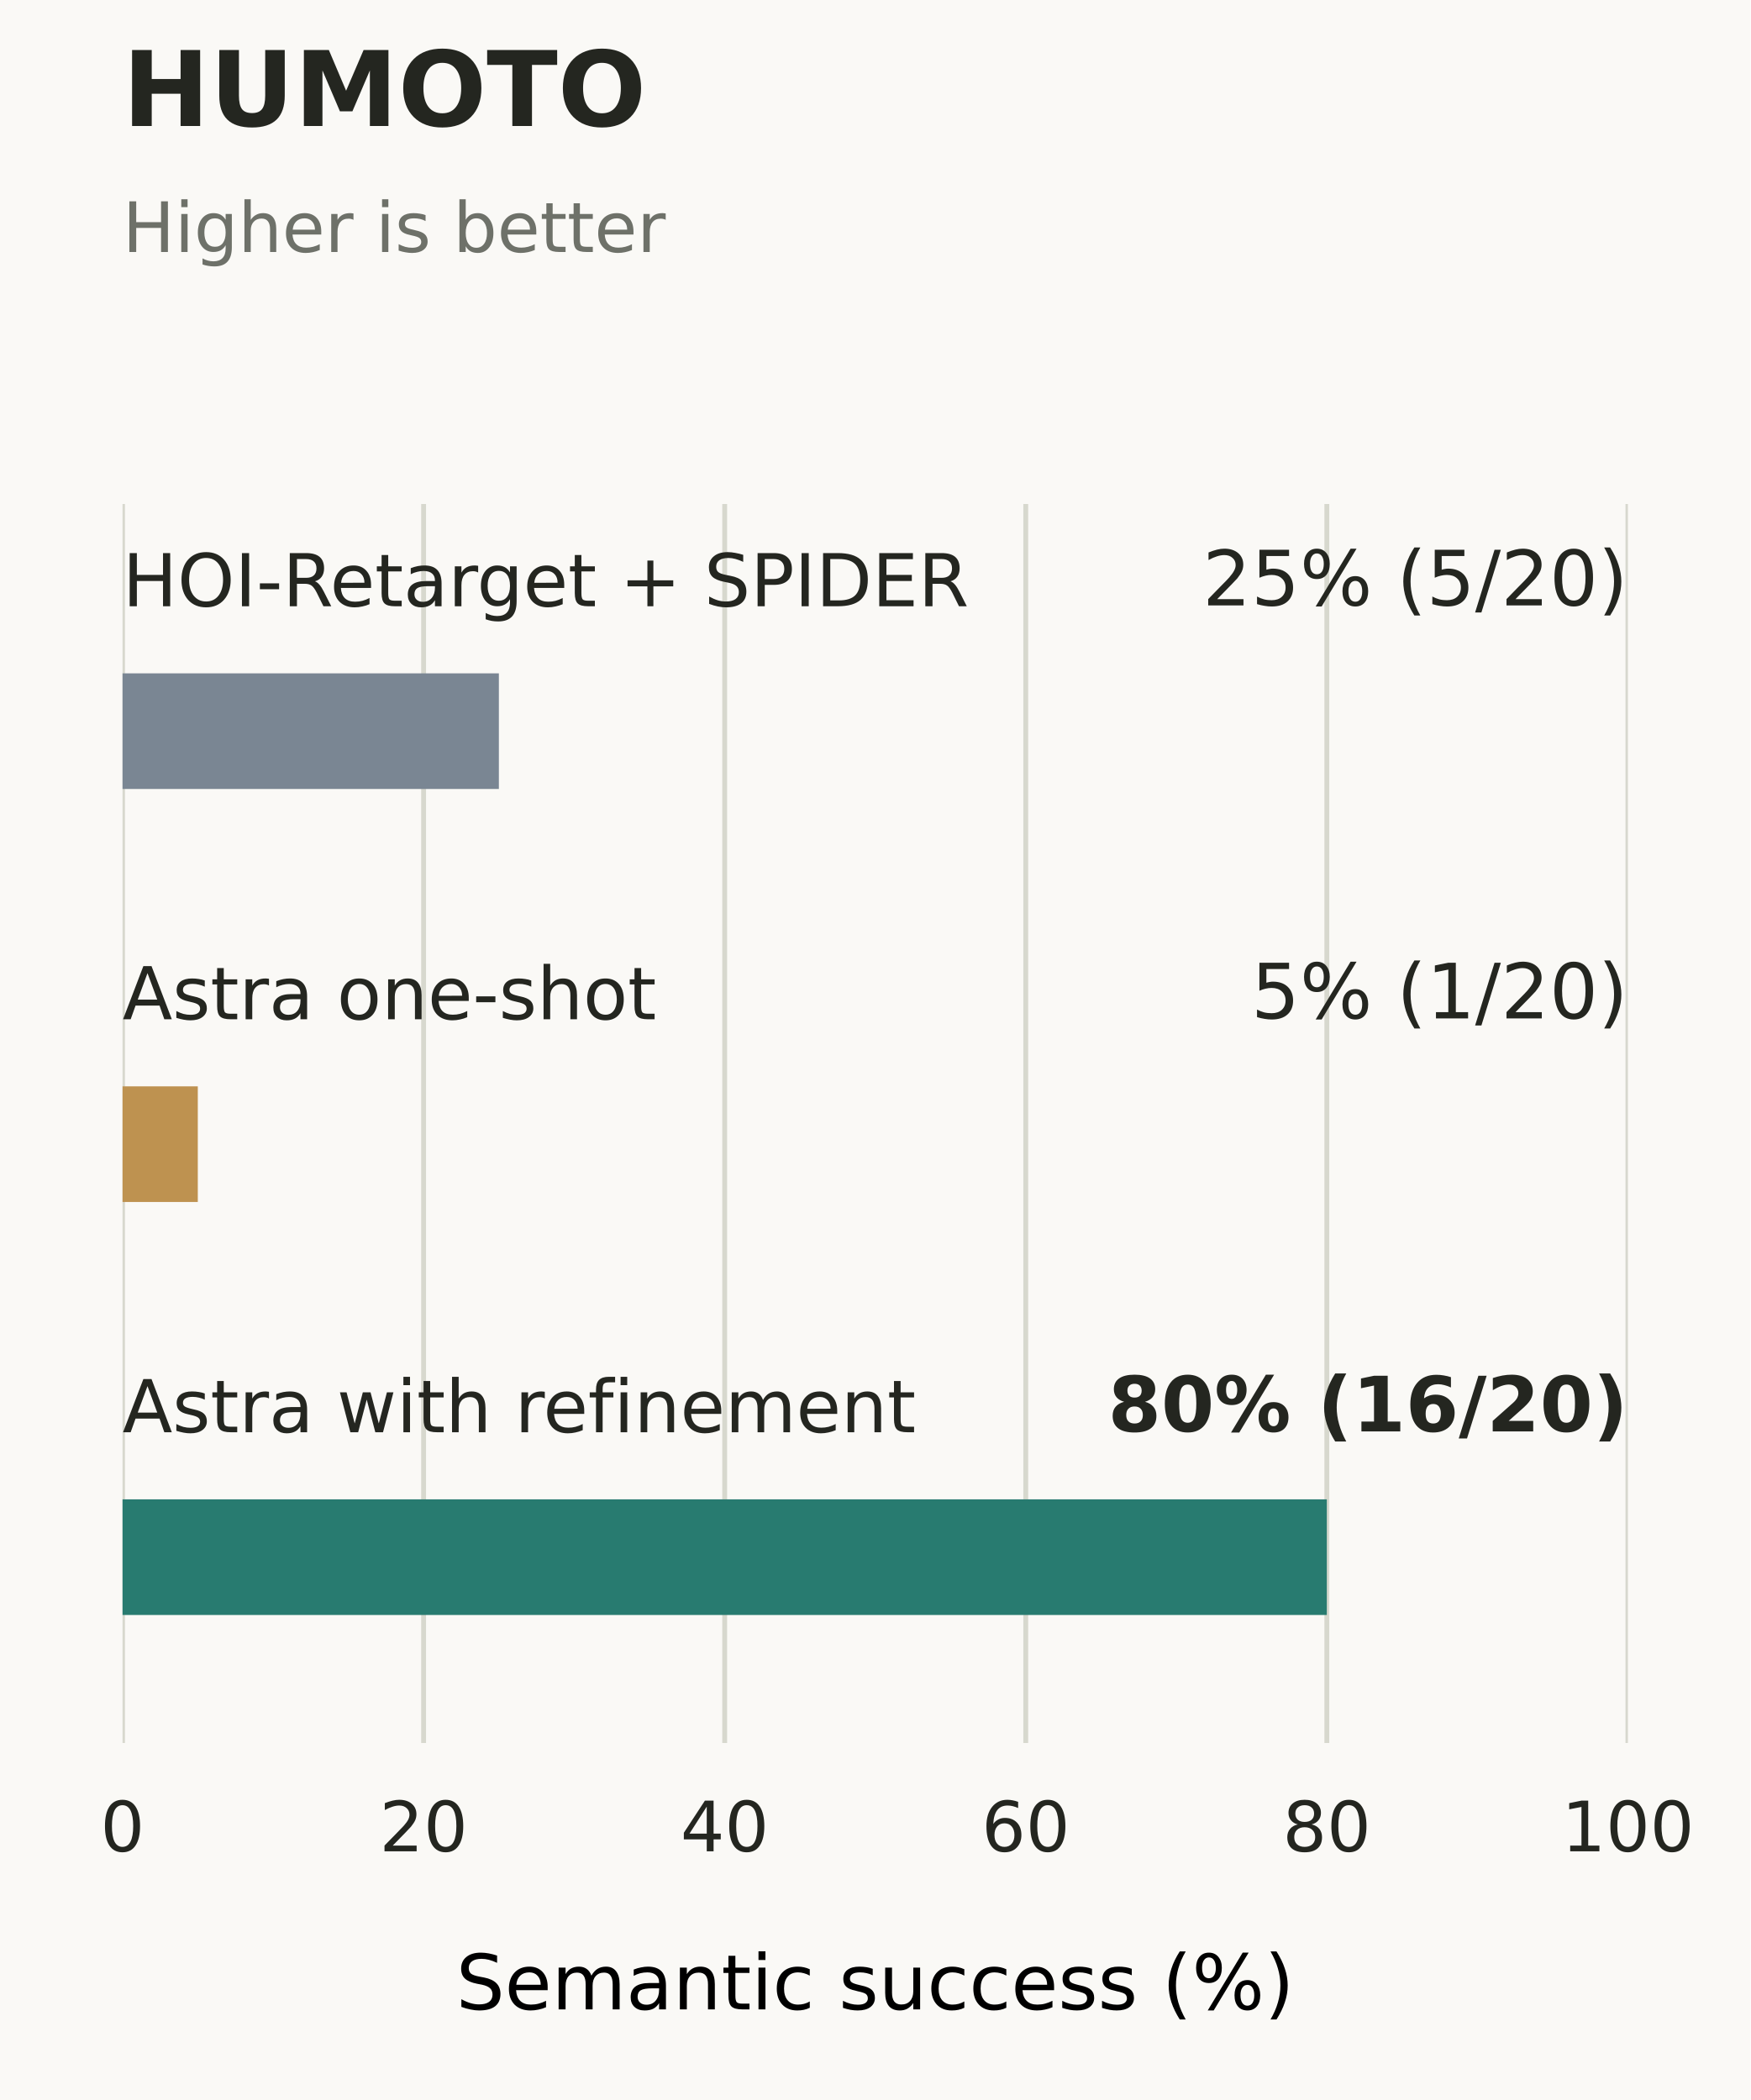
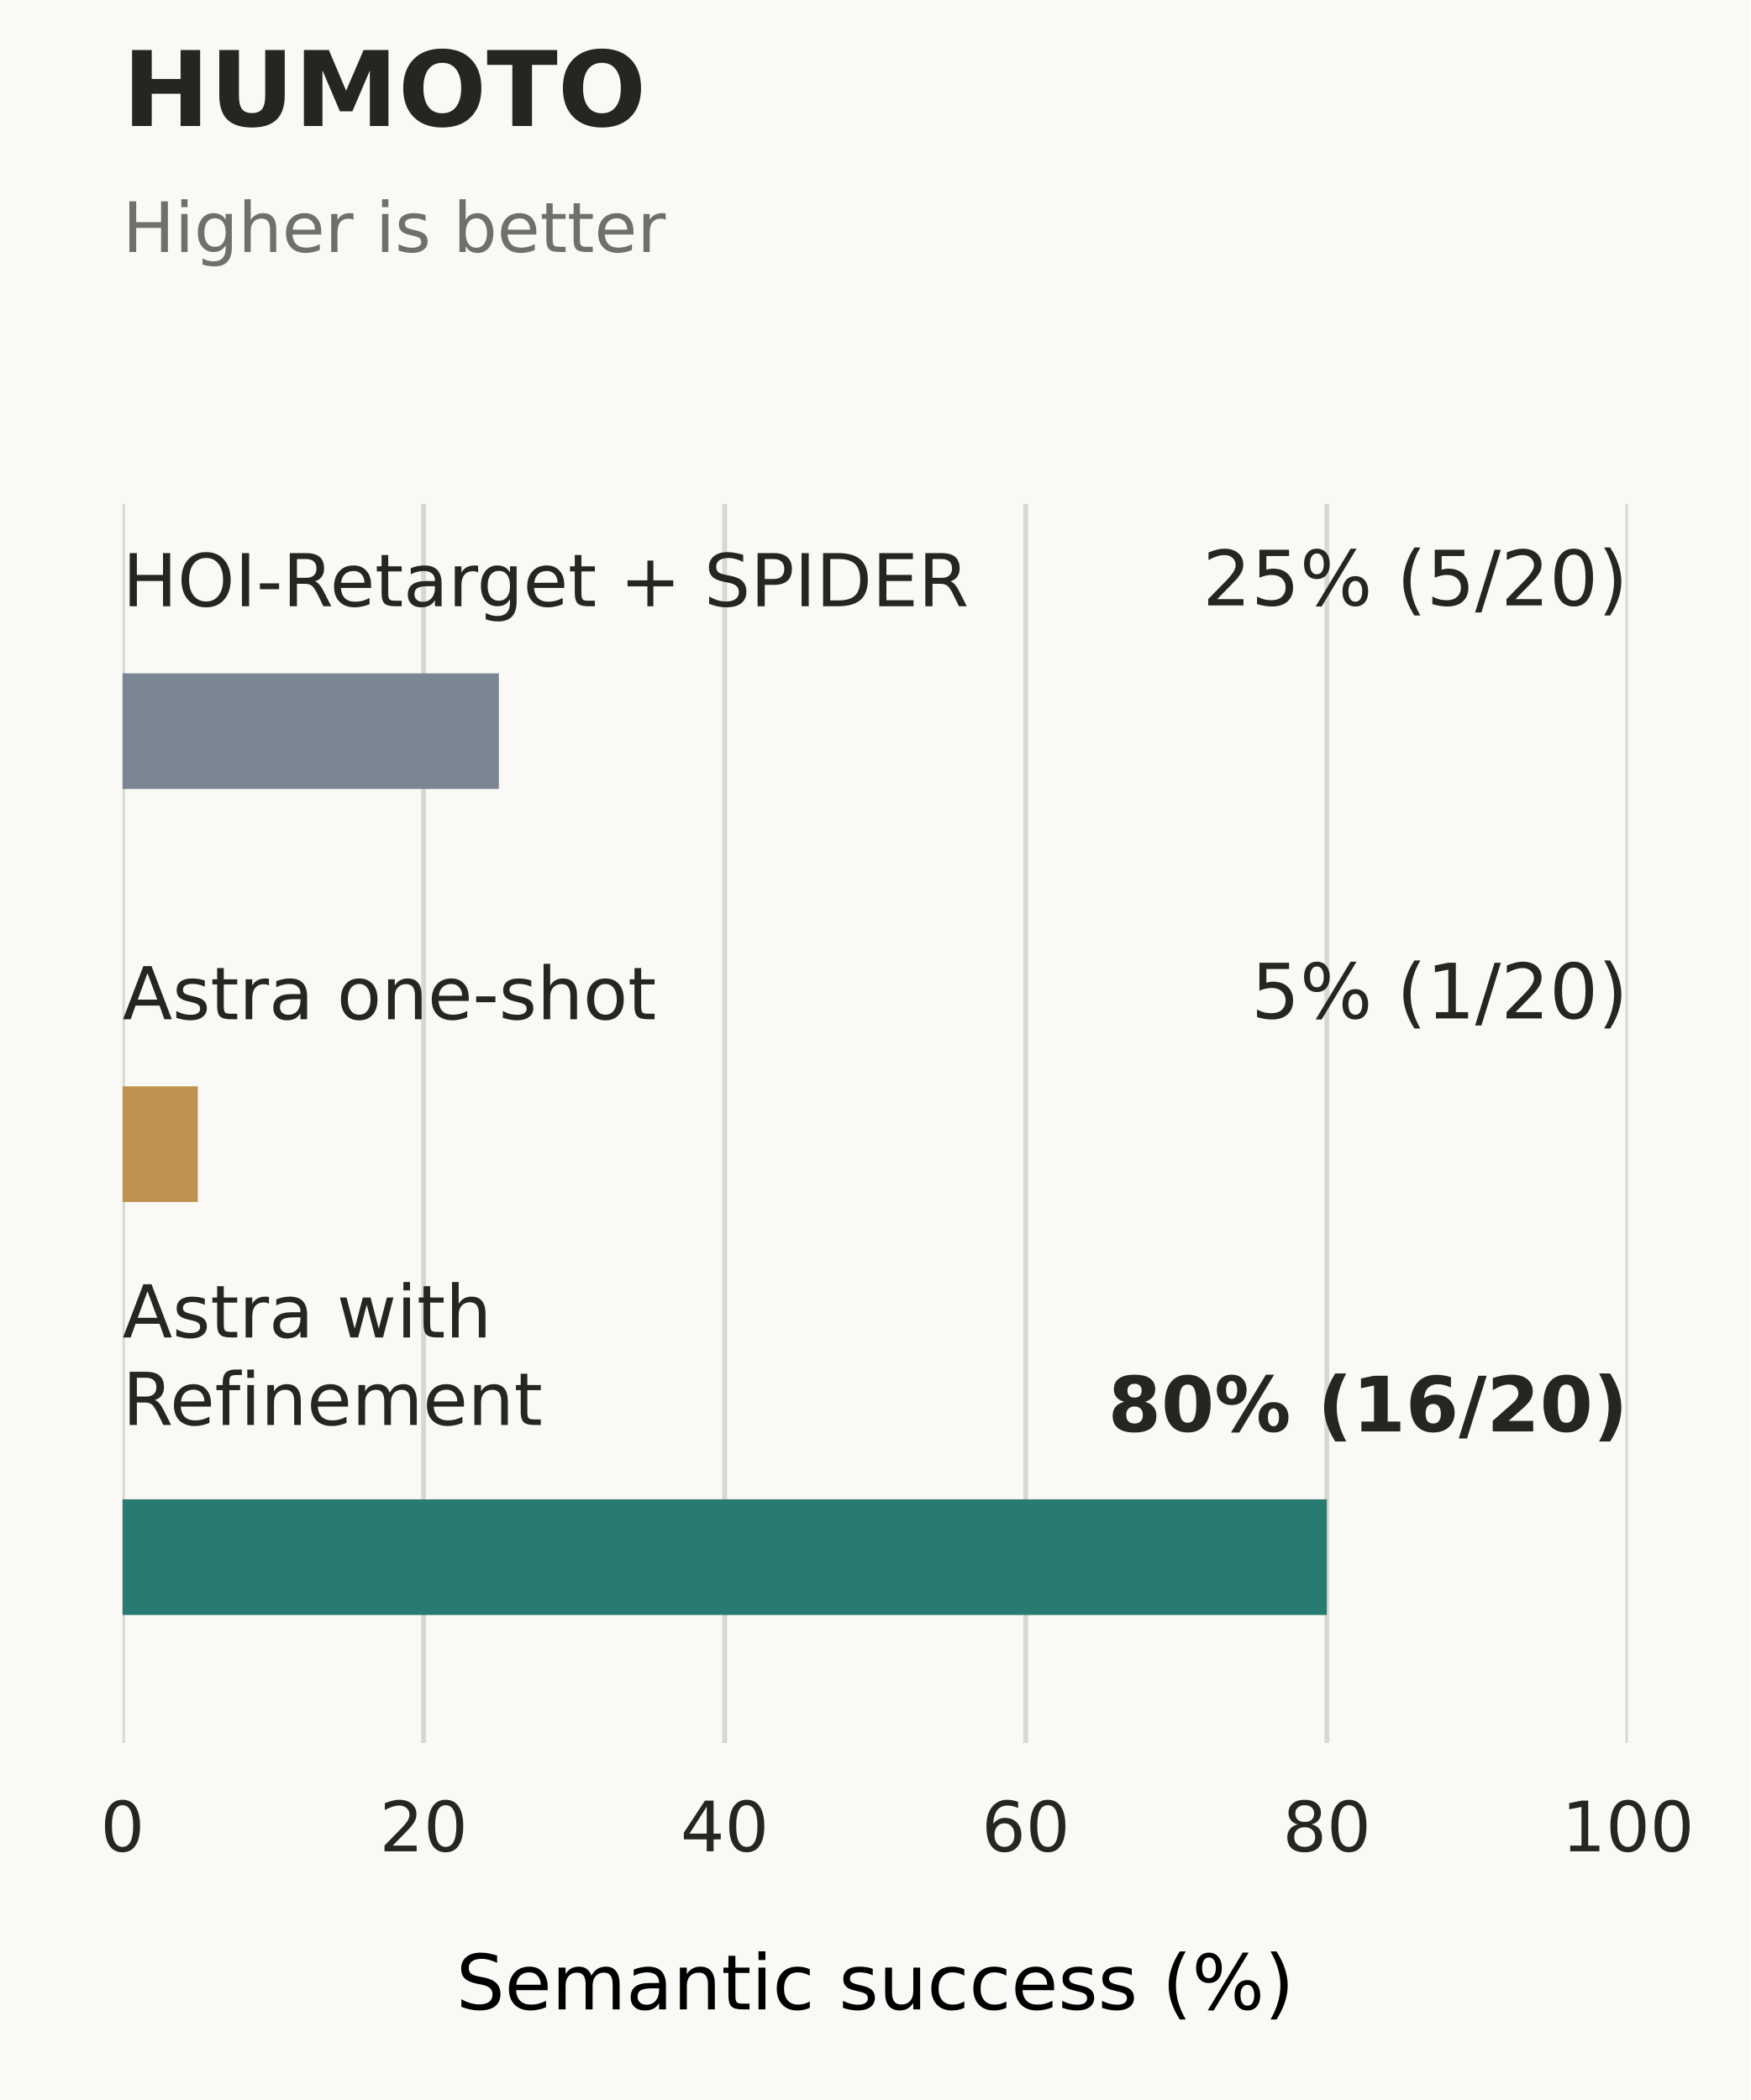
<svg xmlns="http://www.w3.org/2000/svg" width="252pt" height="302.4pt" viewBox="0 0 252 302.4" version="1.1">
  <defs>
    <style type="text/css">*{stroke-linejoin: round; stroke-linecap: butt}</style>
  </defs>
  <g id="figure_1">
    <g id="patch_1">
      <path d="M 0 302.4  L 252 302.4  L 252 0  L 0 0  z " style="fill: #faf9f6" />
    </g>
    <g id="axes_1">
      <g id="patch_2">
        <path d="M 17.64 250.992  L 234.36 250.992  L 234.36 72.576  L 17.64 72.576  z " style="fill: #faf9f6" />
      </g>
      <g id="matplotlib.axis_1">
        <g id="xtick_1">
          <g id="line2d_1">
            <path d="M 17.64 250.992  L 17.64 72.576  " clip-path="url(#pa90246fe9b)" style="fill: none; stroke: #d7d8ce; stroke-width: 0.7; stroke-linecap: square" />
          </g>
          <g id="line2d_2" />
          <g id="text_1">
            <text style="font-size: 10px; font-family: 'DejaVu Sans'; text-anchor: middle; fill: #242620" x="17.64" y="266.59" transform="rotate(-0 17.64 266.5897)">0</text>
          </g>
        </g>
        <g id="xtick_2">
          <g id="line2d_3">
            <path d="M 60.984 250.992  L 60.984 72.576  " clip-path="url(#pa90246fe9b)" style="fill: none; stroke: #d7d8ce; stroke-width: 0.7; stroke-linecap: square" />
          </g>
          <g id="line2d_4" />
          <g id="text_2">
            <text style="font-size: 10px; font-family: 'DejaVu Sans'; text-anchor: middle; fill: #242620" x="60.984" y="266.59" transform="rotate(-0 60.984 266.5897)">20</text>
          </g>
        </g>
        <g id="xtick_3">
          <g id="line2d_5">
            <path d="M 104.328 250.992  L 104.328 72.576  " clip-path="url(#pa90246fe9b)" style="fill: none; stroke: #d7d8ce; stroke-width: 0.7; stroke-linecap: square" />
          </g>
          <g id="line2d_6" />
          <g id="text_3">
            <text style="font-size: 10px; font-family: 'DejaVu Sans'; text-anchor: middle; fill: #242620" x="104.328" y="266.59" transform="rotate(-0 104.328 266.5897)">40</text>
          </g>
        </g>
        <g id="xtick_4">
          <g id="line2d_7">
            <path d="M 147.672 250.992  L 147.672 72.576  " clip-path="url(#pa90246fe9b)" style="fill: none; stroke: #d7d8ce; stroke-width: 0.7; stroke-linecap: square" />
          </g>
          <g id="line2d_8" />
          <g id="text_4">
            <text style="font-size: 10px; font-family: 'DejaVu Sans'; text-anchor: middle; fill: #242620" x="147.672" y="266.59" transform="rotate(-0 147.672 266.5897)">60</text>
          </g>
        </g>
        <g id="xtick_5">
          <g id="line2d_9">
            <path d="M 191.016 250.992  L 191.016 72.576  " clip-path="url(#pa90246fe9b)" style="fill: none; stroke: #d7d8ce; stroke-width: 0.7; stroke-linecap: square" />
          </g>
          <g id="line2d_10" />
          <g id="text_5">
            <text style="font-size: 10px; font-family: 'DejaVu Sans'; text-anchor: middle; fill: #242620" x="191.016" y="266.59" transform="rotate(-0 191.016 266.5897)">80</text>
          </g>
        </g>
        <g id="xtick_6">
          <g id="line2d_11">
            <path d="M 234.36 250.992  L 234.36 72.576  " clip-path="url(#pa90246fe9b)" style="fill: none; stroke: #d7d8ce; stroke-width: 0.7; stroke-linecap: square" />
          </g>
          <g id="line2d_12" />
          <g id="text_6">
            <text style="font-size: 10px; font-family: 'DejaVu Sans'; text-anchor: middle; fill: #242620" x="234.36" y="266.59" transform="rotate(-0 234.36 266.5897)">100</text>
          </g>
        </g>
        <g id="text_7">
          <text style="font-size: 11px; font-family: 'DejaVu Sans'; text-anchor: middle" x="126" y="289.35" transform="rotate(-0 126 289.3503)">Semantic success (%)</text>
        </g>
      </g>
      <g id="matplotlib.axis_2" />
      <g id="patch_3">
        <path d="M 17.64 96.96  L 71.82 96.96  L 71.82 113.612  L 17.64 113.612  z " clip-path="url(#pa90246fe9b)" style="fill: #7a8693" />
      </g>
      <g id="patch_4">
        <path d="M 17.64 156.432  L 28.476 156.432  L 28.476 173.084  L 17.64 173.084  z " clip-path="url(#pa90246fe9b)" style="fill: #be9250" />
      </g>
      <g id="patch_5">
        <path d="M 17.64 215.904  L 191.016 215.904  L 191.016 232.556  L 17.64 232.556  z " clip-path="url(#pa90246fe9b)" style="fill: #287b70" />
      </g>
      <g id="text_8">
        <text style="font-size: 10.5px; font-family: 'DejaVu Sans'; text-anchor: start; fill: #242620" x="17.64" y="87.3" transform="rotate(-0 17.64 87.30042)">HOI-Retarget + SPIDER</text>
      </g>
      <g id="text_9">
        <text style="font-size: 11px; font-family: 'DejaVu Sans'; text-anchor: end; fill: #242620" x="234.36" y="87.18" transform="rotate(-0 234.36 87.1803)">25% (5/20)</text>
      </g>
      <g id="text_10">
        <text style="font-size: 10.5px; font-family: 'DejaVu Sans'; text-anchor: start; fill: #242620" x="17.64" y="146.772" transform="rotate(-0 17.64 146.7724)">Astra one-shot</text>
      </g>
      <g id="text_11">
        <text style="font-size: 11px; font-family: 'DejaVu Sans'; text-anchor: end; fill: #242620" x="234.36" y="146.652" transform="rotate(-0 234.36 146.6523)">5% (1/20)</text>
      </g>
      <g id="text_12">
-         <text style="font-size: 10.5px; font-family: 'DejaVu Sans'; text-anchor: start; fill: #242620" x="17.64" y="206.244" transform="rotate(-0 17.64 206.2444)">Astra with refinement</text>
+         <text style="font-size: 10.5px; font-family: 'DejaVu Sans'; fill: #242620" transform="translate(17.64 192.5905)">Astra with</text>
+         <text style="font-size: 10.5px; font-family: 'DejaVu Sans'; fill: #242620" transform="translate(17.64 205.1934)">Refinement</text>
      </g>
      <g id="text_13">
        <text style="font-weight: 700; font-size: 11px; font-family: 'DejaVu Sans'; text-anchor: end; fill: #242620" x="234.36" y="206.124" transform="rotate(-0 234.36 206.1243)">80% (16/20)</text>
      </g>
    </g>
    <g id="text_14">
      <text style="font-weight: 700; font-size: 15px; font-family: 'DejaVu Sans'; text-anchor: start; fill: #242620" x="17.64" y="18.144" transform="rotate(-0 17.64 18.144)">HUMOTO</text>
    </g>
    <g id="text_15">
      <text style="font-size: 10px; font-family: 'DejaVu Sans'; text-anchor: start; fill: #6e7169" x="17.64" y="36.288" transform="rotate(-0 17.64 36.288)">Higher is better</text>
    </g>
  </g>
  <defs>
    <clipPath id="pa90246fe9b">
      <rect x="17.64" y="72.576" width="216.72" height="178.416" />
    </clipPath>
  </defs>
</svg>
